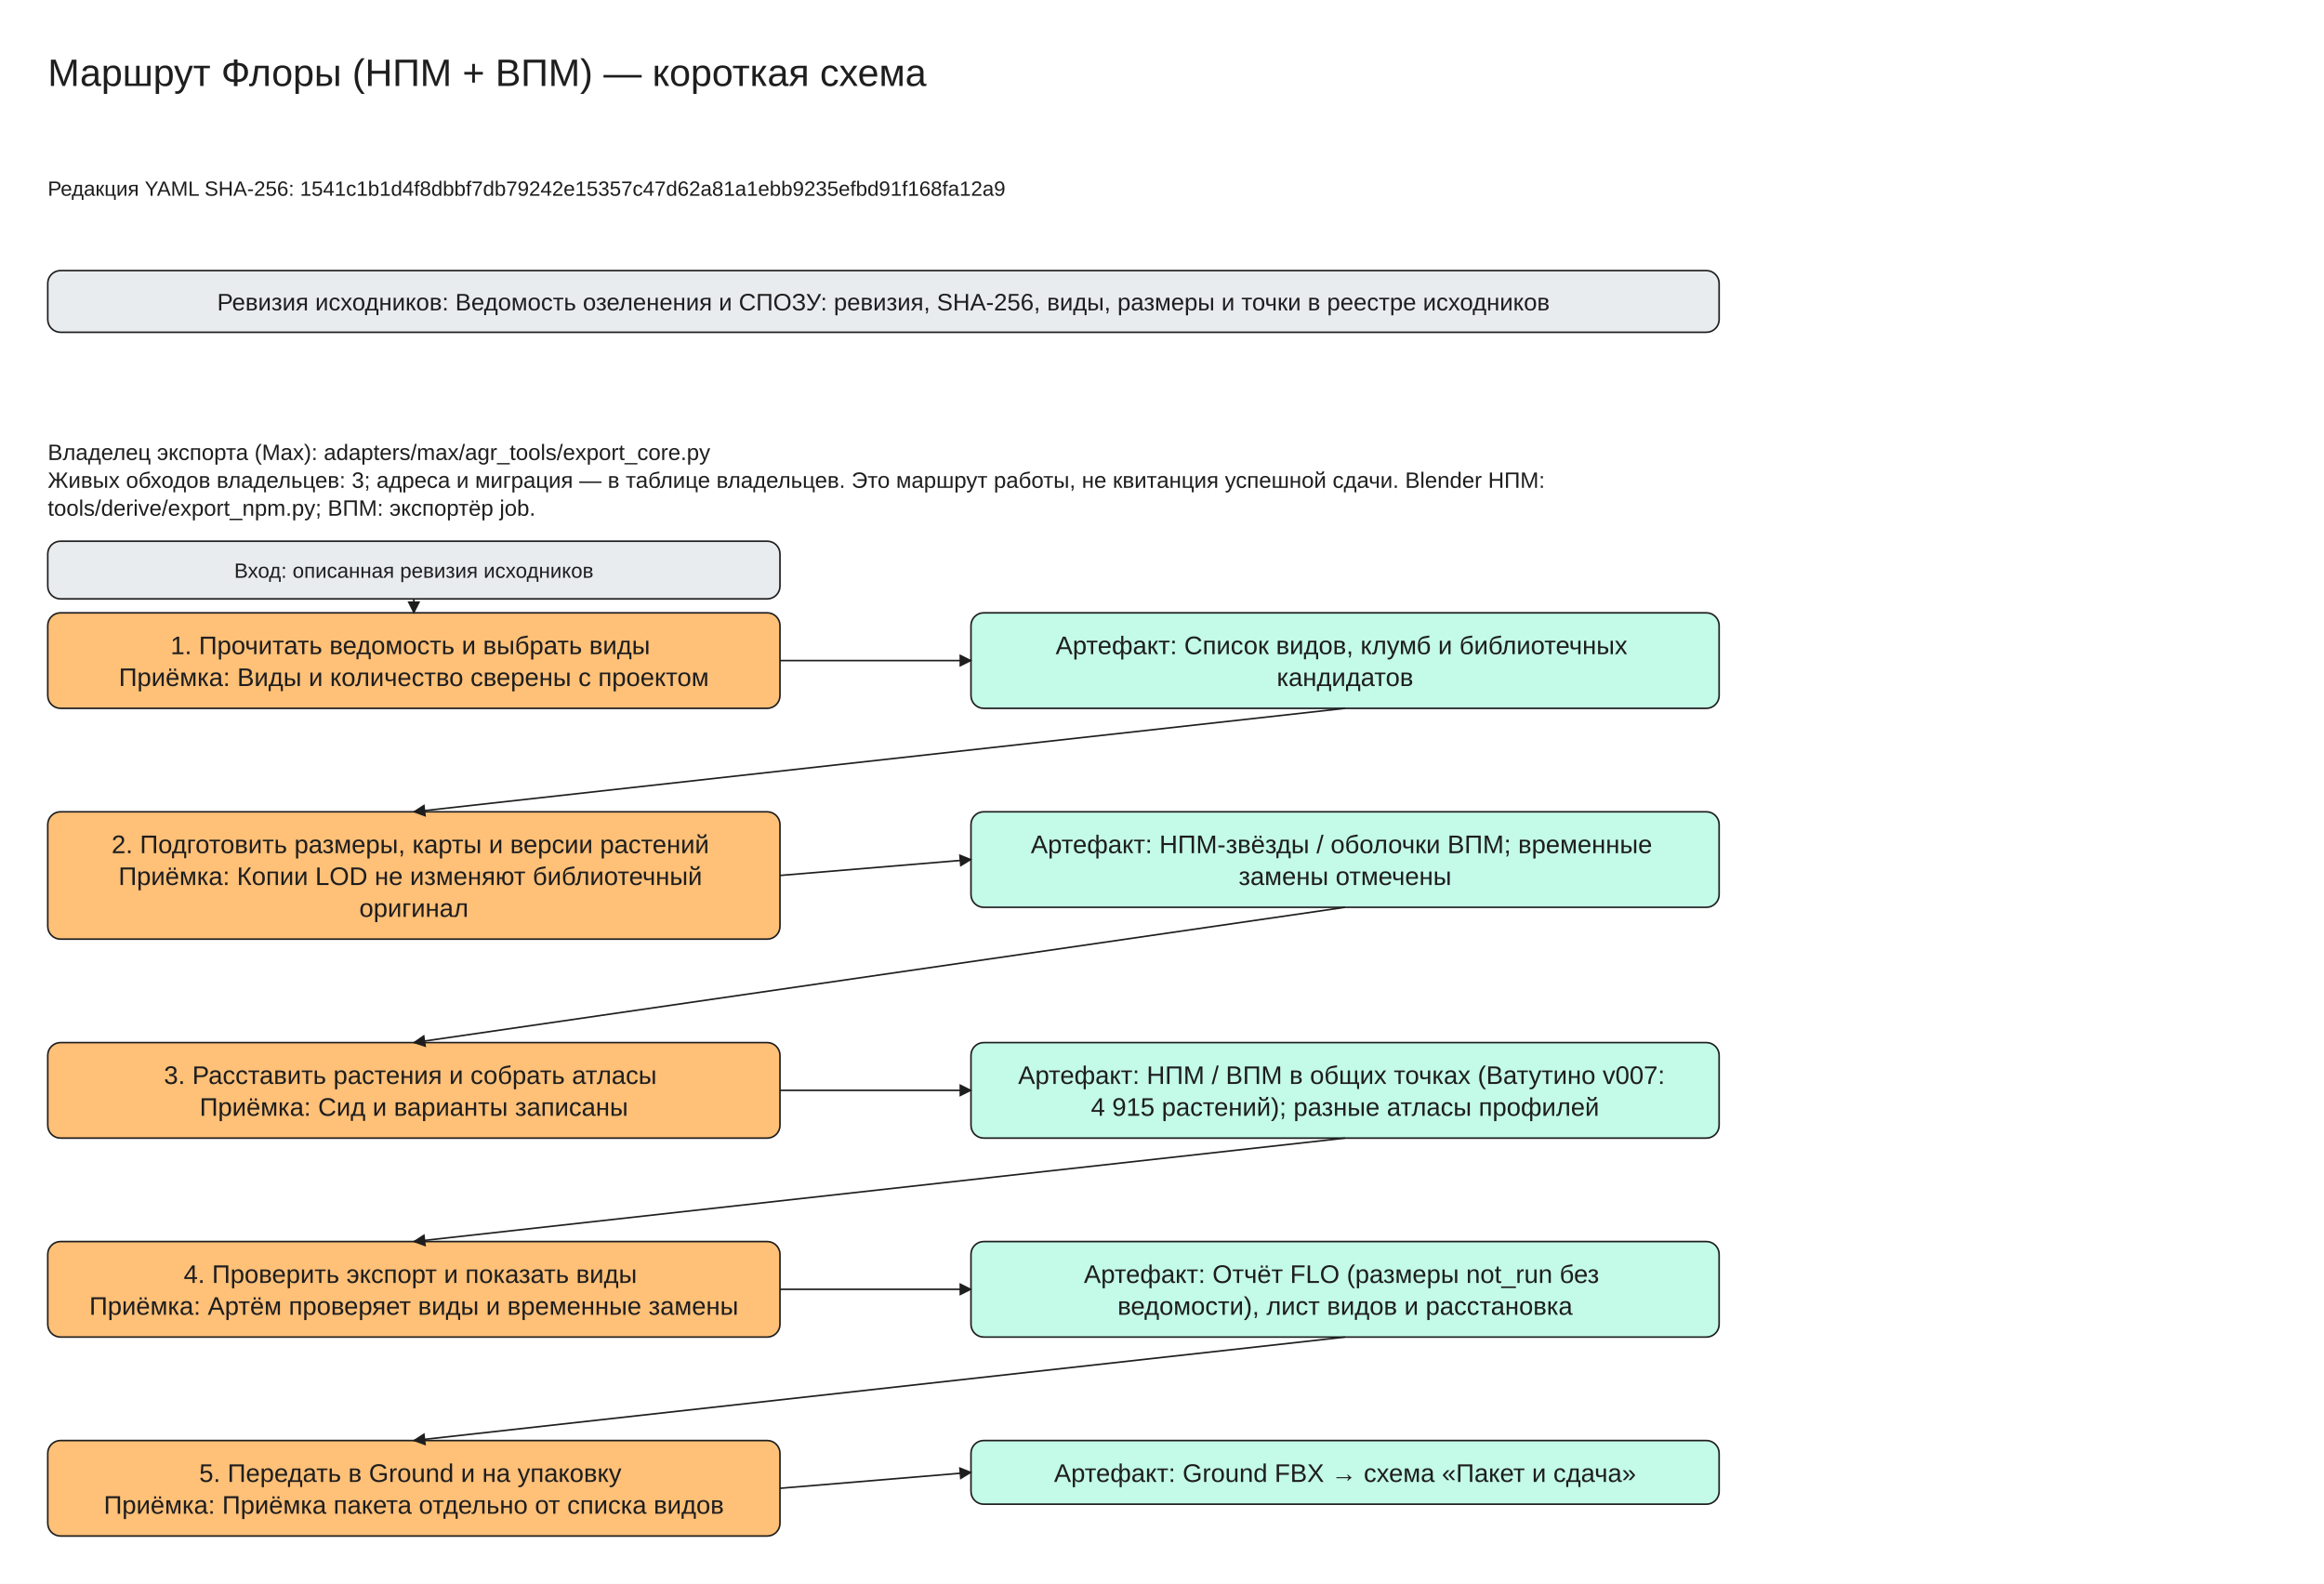
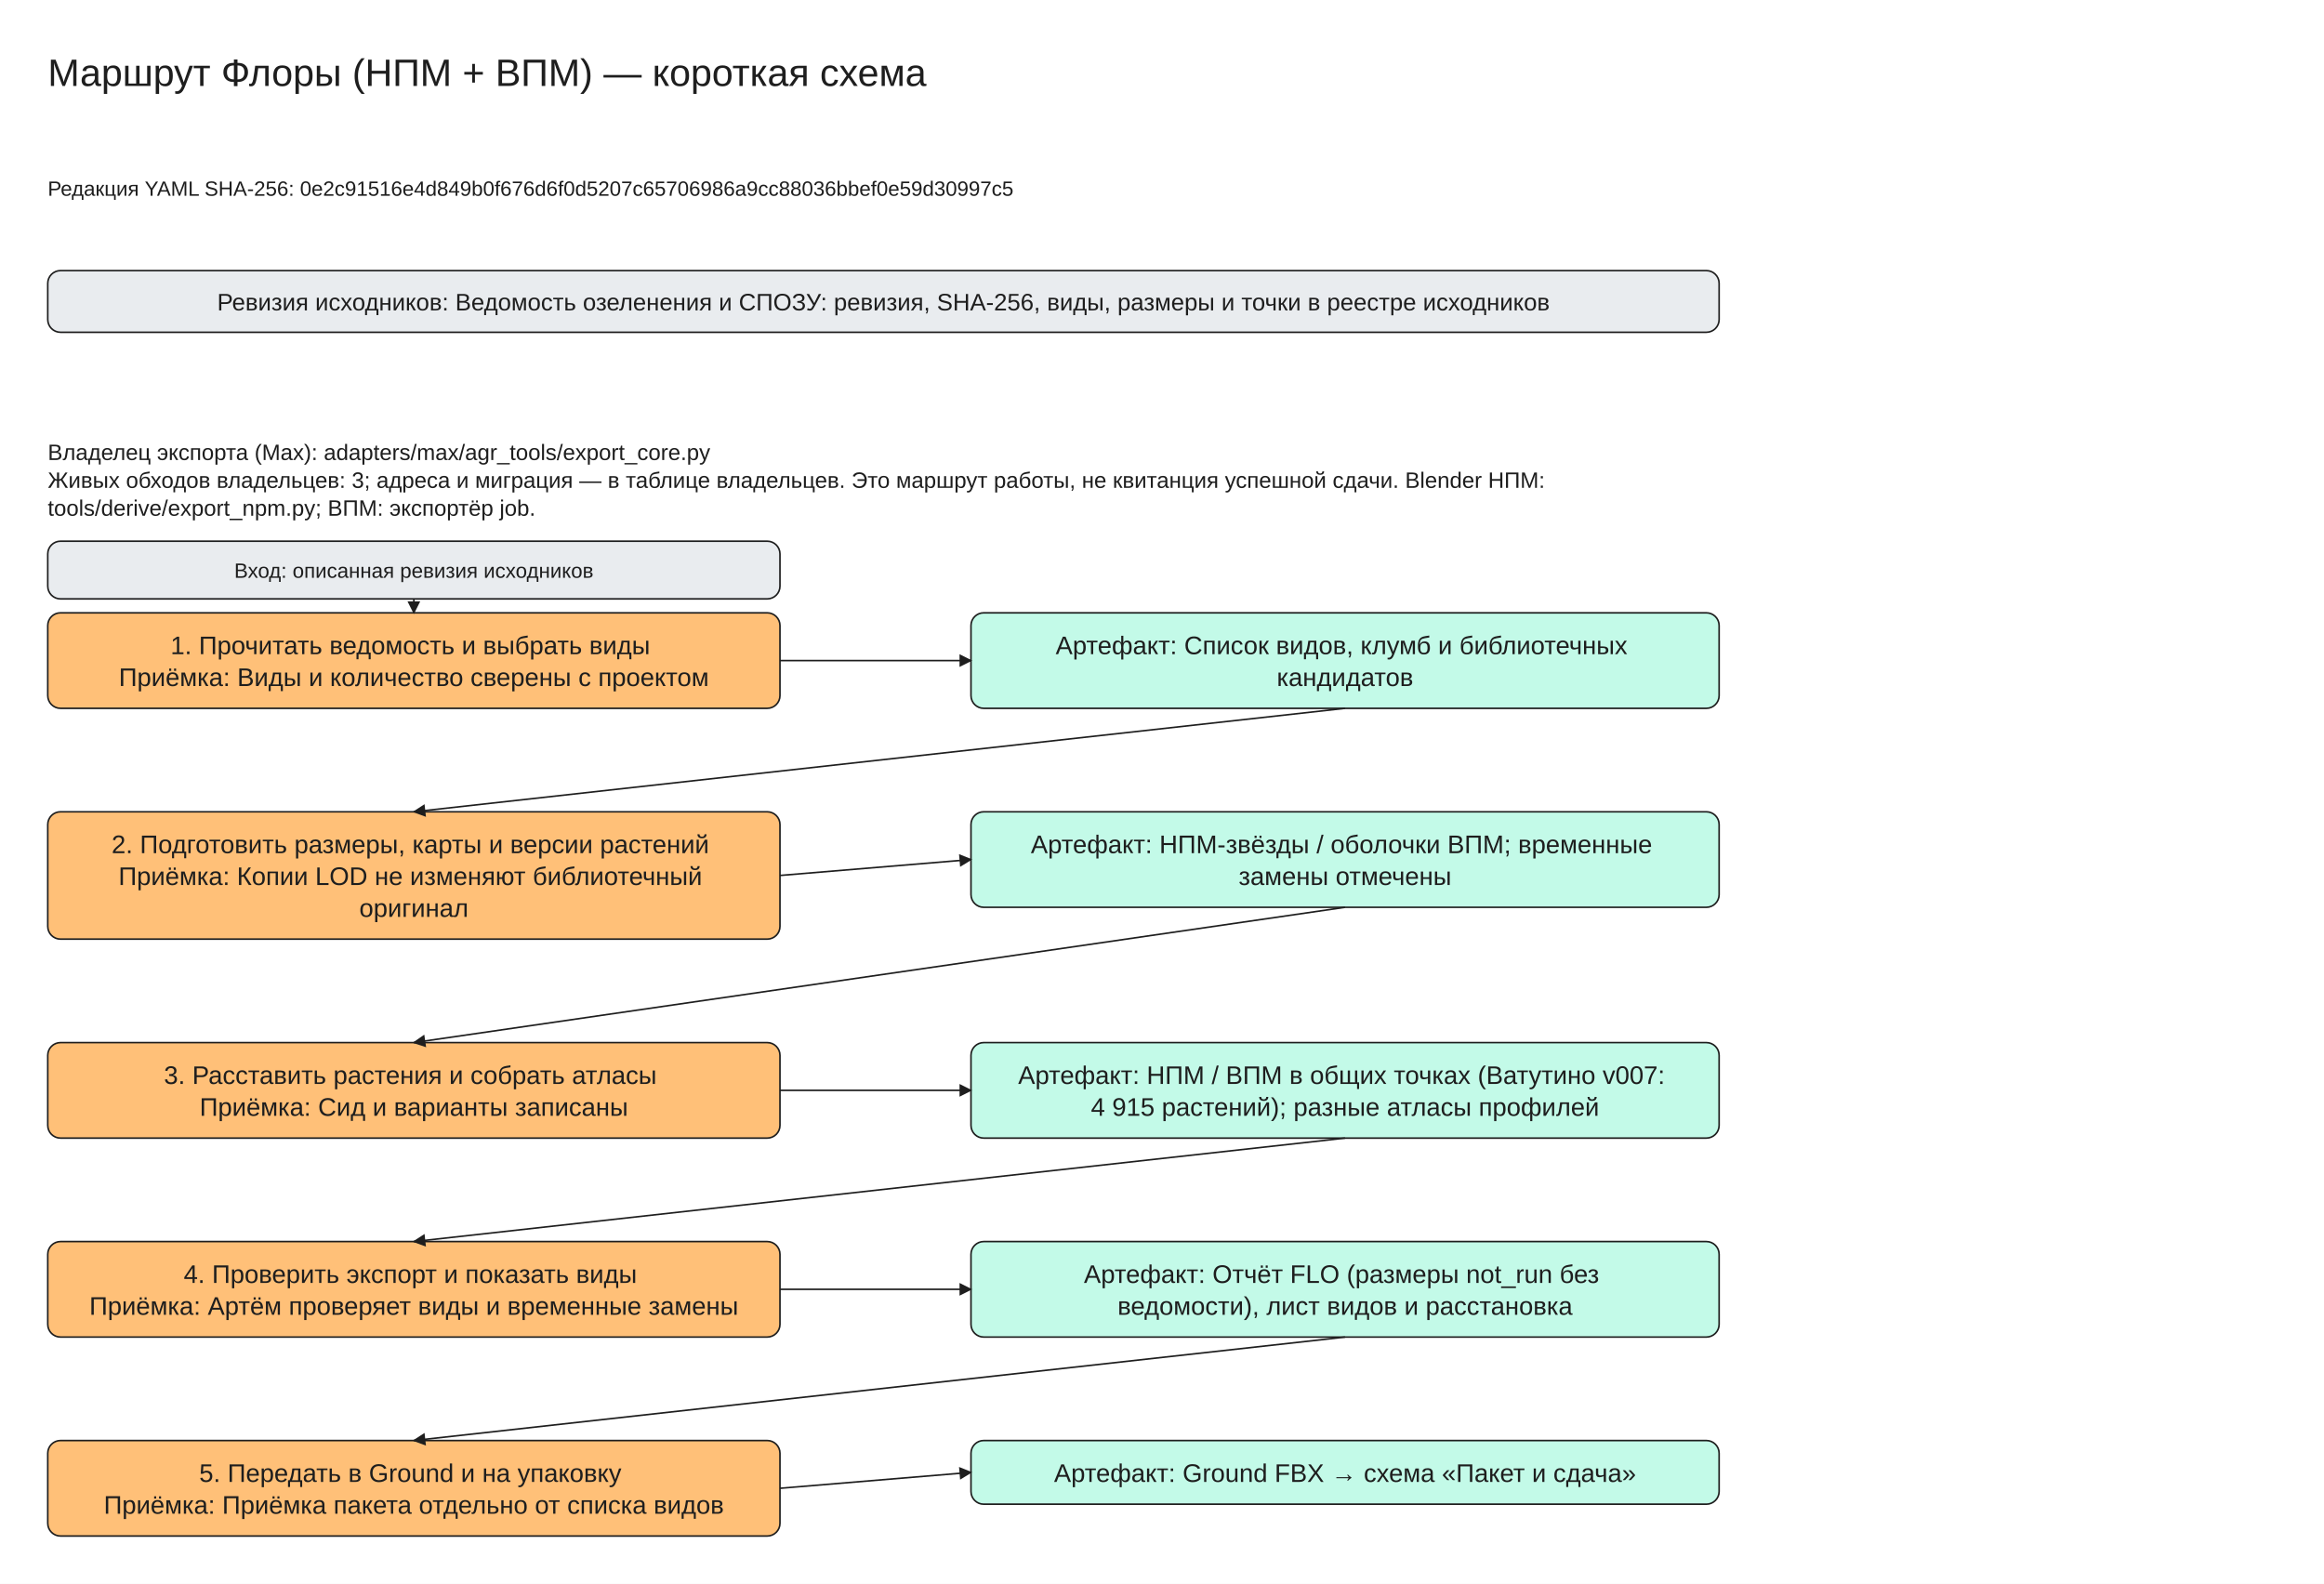
<svg xmlns="http://www.w3.org/2000/svg" viewBox="0 -30 1460 995" width="1460" height="995" font-family="Segoe UI, Arial, sans-serif">
  <defs>
    <marker id="arrow" viewBox="0 0 10 10" refX="9" refY="5" markerWidth="8" markerHeight="8" orient="auto-start-reverse">
      <path d="M0,0 L10,5 L0,10 z" fill="#1e1e1e" />
    </marker>
  </defs>
  <rect x="0" y="-30" width="1460" height="995" fill="#ffffff" />
  <rect x="30" y="140" width="1050" height="38.75" rx="8" fill="#e9ecef" stroke="#1e1e1e" />
  <rect x="30" y="355" width="460" height="60.0" rx="8" fill="#ffc078" stroke="#1e1e1e" />
  <rect x="610" y="355" width="470" height="60.0" rx="8" fill="#c3fae8" stroke="#1e1e1e" />
  <rect x="30" y="310" width="460" height="36.25" rx="8" fill="#e9ecef" stroke="#1e1e1e" />
  <line x1="260.0" y1="346.25" x2="260.0" y2="355.0" stroke="#1e1e1e" marker-end="url(#arrow)" />
  <line x1="490" y1="385.0" x2="610" y2="385.0" stroke="#1e1e1e" marker-end="url(#arrow)" />
  <rect x="30" y="480.0" width="460" height="80.0" rx="8" fill="#ffc078" stroke="#1e1e1e" />
  <rect x="610" y="480.0" width="470" height="60.0" rx="8" fill="#c3fae8" stroke="#1e1e1e" />
  <line x1="845.0" y1="415.0" x2="260.0" y2="480.0" stroke="#1e1e1e" marker-end="url(#arrow)" />
  <line x1="490" y1="520.0" x2="610" y2="510.0" stroke="#1e1e1e" marker-end="url(#arrow)" />
  <rect x="30" y="625.0" width="460" height="60.0" rx="8" fill="#ffc078" stroke="#1e1e1e" />
  <rect x="610" y="625.0" width="470" height="60.0" rx="8" fill="#c3fae8" stroke="#1e1e1e" />
  <line x1="845.0" y1="540.0" x2="260.0" y2="625.0" stroke="#1e1e1e" marker-end="url(#arrow)" />
  <line x1="490" y1="655.0" x2="610" y2="655.0" stroke="#1e1e1e" marker-end="url(#arrow)" />
  <rect x="30" y="750.0" width="460" height="60.0" rx="8" fill="#ffc078" stroke="#1e1e1e" />
  <rect x="610" y="750.0" width="470" height="60.0" rx="8" fill="#c3fae8" stroke="#1e1e1e" />
  <line x1="845.0" y1="685.0" x2="260.0" y2="750.0" stroke="#1e1e1e" marker-end="url(#arrow)" />
  <line x1="490" y1="780.0" x2="610" y2="780.0" stroke="#1e1e1e" marker-end="url(#arrow)" />
  <rect x="30" y="875.0" width="460" height="60.0" rx="8" fill="#ffc078" stroke="#1e1e1e" />
  <rect x="610" y="875.0" width="470" height="40.0" rx="8" fill="#c3fae8" stroke="#1e1e1e" />
  <line x1="845.0" y1="810.0" x2="260.0" y2="875.0" stroke="#1e1e1e" marker-end="url(#arrow)" />
  <line x1="490" y1="905.0" x2="610" y2="895.0" stroke="#1e1e1e" marker-end="url(#arrow)" />
  <text x="30" y="0" font-size="24" text-anchor="start" fill="#1e1e1e">
    <tspan x="30" dy="24">Маршрут Флоры (НПМ + ВПМ) — короткая схема</tspan>
  </text>
  <text x="30" y="80" font-size="13" text-anchor="start" fill="#1e1e1e">
-     <tspan x="30" dy="13">Редакция YAML SHA-256: 1541c1b1d4f8dbbf7db79242e15357c47d62a81a1ebb9235efbd91f168fa12a9</tspan>
+     <tspan x="30" dy="13">Редакция YAML SHA-256: 0e2c91516e4d849b0f676d6f0d5207c65706986a9cc88036bbef0e59d30997c5</tspan>
  </text>
  <text x="555.0" y="150.0" font-size="15" text-anchor="middle" fill="#1e1e1e">
    <tspan x="555.0" dy="15">Ревизия исходников: Ведомость озеленения и СПОЗУ: ревизия, SHA-256, виды, размеры и точки в реестре исходников</tspan>
  </text>
  <text x="30" y="245" font-size="14" text-anchor="start" fill="#1e1e1e">
    <tspan x="30" dy="14">Владелец экспорта (Max): adapters/max/agr_tools/export_core.py</tspan>
    <tspan x="30" dy="17.5">Живых обходов владельцев: 3; адреса и миграция — в таблице владельцев. Это маршрут работы, не квитанция успешной сдачи. Blender НПМ:</tspan>
    <tspan x="30" dy="17.5">tools/derive/export_npm.py; ВПМ: экспортёр job.</tspan>
  </text>
  <text x="260.0" y="365.0" font-size="16" text-anchor="middle" fill="#1e1e1e">
    <tspan x="260.0" dy="16">1. Прочитать ведомость и выбрать виды</tspan>
    <tspan x="260.0" dy="20.0">Приёмка: Виды и количество сверены с проектом</tspan>
  </text>
  <text x="845.0" y="365.0" font-size="16" text-anchor="middle" fill="#1e1e1e">
    <tspan x="845.0" dy="16">Артефакт: Список видов, клумб и библиотечных</tspan>
    <tspan x="845.0" dy="20.0">кандидатов</tspan>
  </text>
  <text x="260.0" y="320.0" font-size="13" text-anchor="middle" fill="#1e1e1e">
    <tspan x="260.0" dy="13">Вход: описанная ревизия исходников</tspan>
  </text>
  <text x="260.0" y="490.0" font-size="16" text-anchor="middle" fill="#1e1e1e">
    <tspan x="260.0" dy="16">2. Подготовить размеры, карты и версии растений</tspan>
    <tspan x="260.0" dy="20.0">Приёмка: Копии LOD не изменяют библиотечный</tspan>
    <tspan x="260.0" dy="20.0">оригинал</tspan>
  </text>
  <text x="845.0" y="490.0" font-size="16" text-anchor="middle" fill="#1e1e1e">
    <tspan x="845.0" dy="16">Артефакт: НПМ-звёзды / оболочки ВПМ; временные</tspan>
    <tspan x="845.0" dy="20.0">замены отмечены</tspan>
  </text>
  <text x="260.0" y="635.0" font-size="16" text-anchor="middle" fill="#1e1e1e">
    <tspan x="260.0" dy="16">3. Расставить растения и собрать атласы</tspan>
    <tspan x="260.0" dy="20.0">Приёмка: Сид и варианты записаны</tspan>
  </text>
  <text x="845.0" y="635.0" font-size="16" text-anchor="middle" fill="#1e1e1e">
    <tspan x="845.0" dy="16">Артефакт: НПМ / ВПМ в общих точках (Ватутино v007:</tspan>
    <tspan x="845.0" dy="20.0">4 915 растений); разные атласы профилей</tspan>
  </text>
  <text x="260.0" y="760.0" font-size="16" text-anchor="middle" fill="#1e1e1e">
    <tspan x="260.0" dy="16">4. Проверить экспорт и показать виды</tspan>
    <tspan x="260.0" dy="20.0">Приёмка: Артём проверяет виды и временные замены</tspan>
  </text>
  <text x="845.0" y="760.0" font-size="16" text-anchor="middle" fill="#1e1e1e">
    <tspan x="845.0" dy="16">Артефакт: Отчёт FLO (размеры not_run без</tspan>
    <tspan x="845.0" dy="20.0">ведомости), лист видов и расстановка</tspan>
  </text>
  <text x="260.0" y="885.0" font-size="16" text-anchor="middle" fill="#1e1e1e">
    <tspan x="260.0" dy="16">5. Передать в Ground и на упаковку</tspan>
    <tspan x="260.0" dy="20.0">Приёмка: Приёмка пакета отдельно от списка видов</tspan>
  </text>
  <text x="845.0" y="885.0" font-size="16" text-anchor="middle" fill="#1e1e1e">
    <tspan x="845.0" dy="16">Артефакт: Ground FBX → схема «Пакет и сдача»</tspan>
  </text>
</svg>
